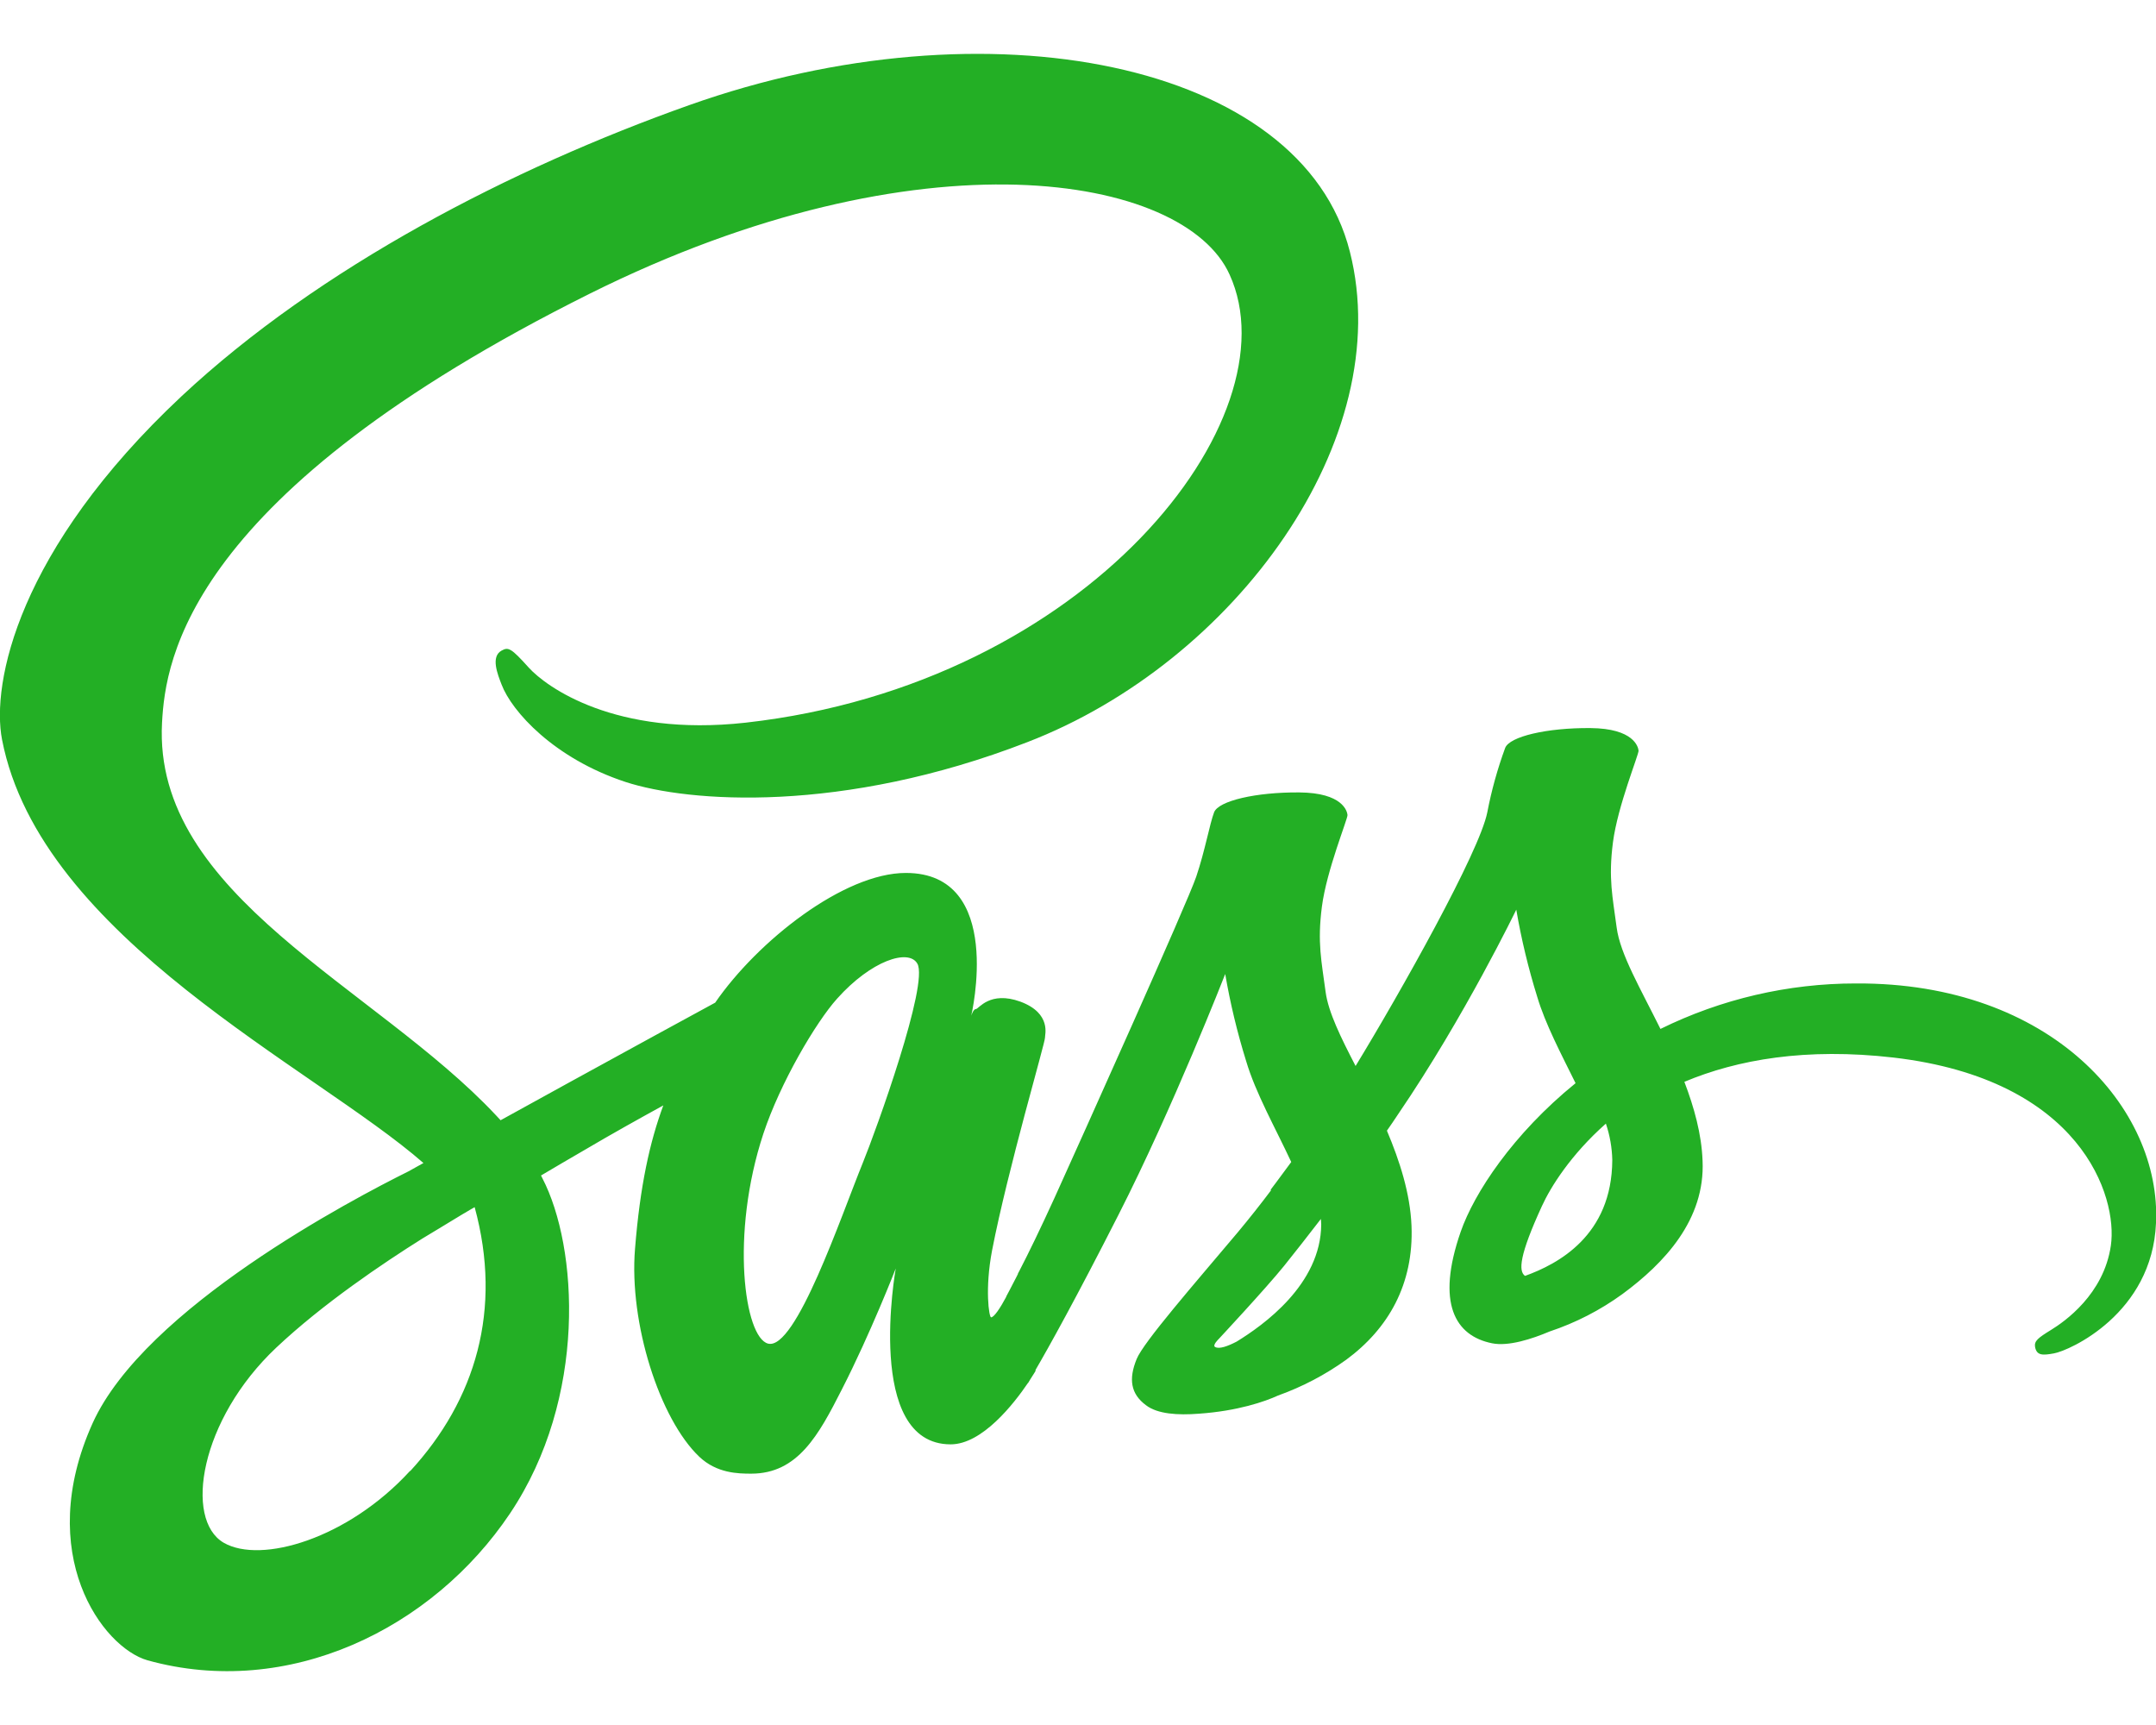
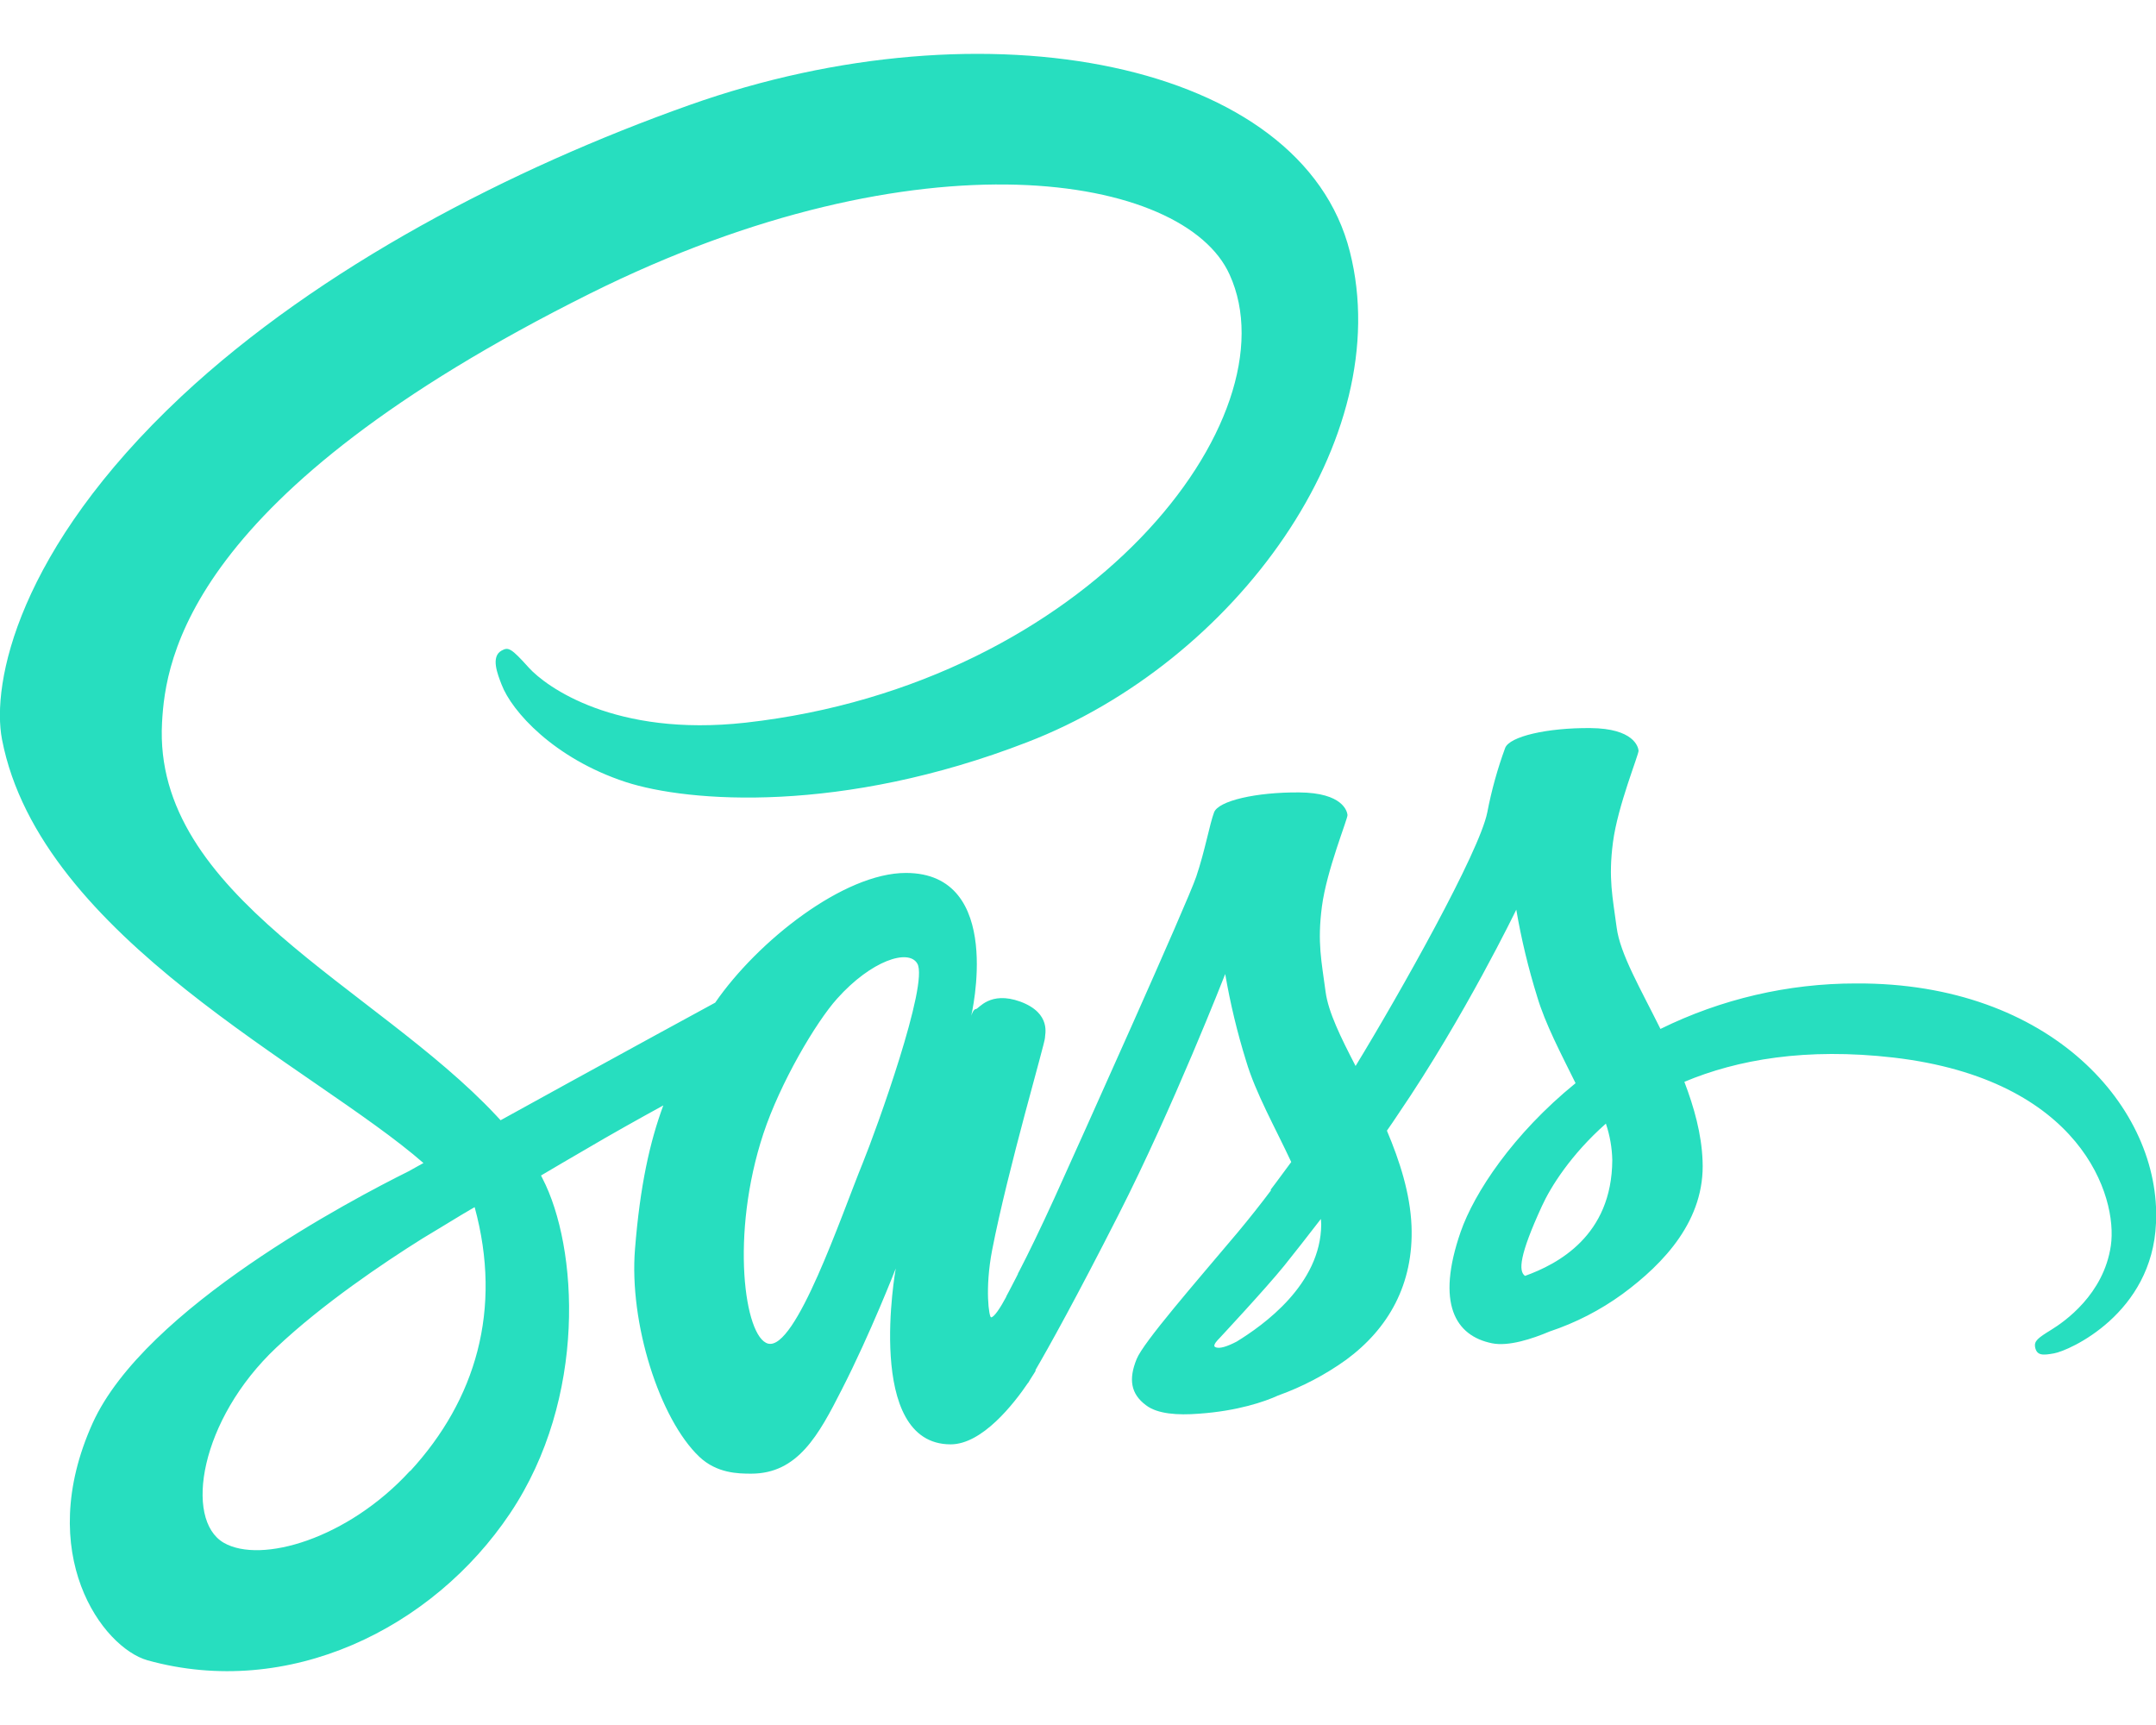
<svg xmlns="http://www.w3.org/2000/svg" viewBox="0 0 640 512">
-   <path fill="#23af25" d="M301.8 378.9c-.3 .6-.6 1.1 0 0zm249.1-87a131.2 131.2 0 0 0 -58 13.5c-5.9-11.9-12-22.3-13-30.1-1.2-9.1-2.5-14.5-1.1-25.3s7.7-26.1 7.6-27.2-1.4-6.6-14.3-6.7-24 2.5-25.3 5.9a122.8 122.8 0 0 0 -5.3 19.1c-2.3 11.7-25.8 53.5-39.1 75.3-4.4-8.5-8.1-16-8.9-22-1.2-9.1-2.5-14.5-1.1-25.3s7.7-26.1 7.6-27.2-1.4-6.6-14.3-6.7-24 2.5-25.3 5.9-2.7 11.4-5.3 19.1-33.9 77.3-42.1 95.4c-4.2 9.2-7.8 16.6-10.4 21.6-.4 .8-.7 1.3-.9 1.7 .3-.5 .5-1 .5-.8-2.2 4.3-3.5 6.7-3.5 6.7v.1c-1.7 3.2-3.6 6.1-4.5 6.1-.6 0-1.9-8.4 .3-19.9 4.7-24.2 15.8-61.8 15.7-63.1-.1-.7 2.1-7.2-7.3-10.7-9.1-3.3-12.4 2.2-13.2 2.2s-1.4 2-1.4 2 10.1-42.4-19.4-42.4c-18.4 0-44 20.2-56.6 38.5-7.9 4.3-25 13.6-43 23.5-6.9 3.8-14 7.7-20.7 11.4-.5-.5-.9-1-1.4-1.5-35.8-38.2-101.9-65.2-99.1-116.5 1-18.7 7.5-67.8 127.1-127.4 98-48.8 176.4-35.4 189.8-5.6 19.4 42.5-41.9 121.6-143.7 133-38.8 4.3-59.2-10.7-64.3-16.3-5.3-5.9-6.1-6.2-8.1-5.1-3.3 1.8-1.2 7 0 10.1 3 7.9 15.5 21.9 36.8 28.9 18.7 6.1 64.2 9.5 119.2-11.8 61.8-23.8 109.9-90.1 95.8-145.6C386.5 18.3 293-.2 204.6 31.2c-52.7 18.7-109.7 48.1-150.7 86.4-48.7 45.6-56.5 85.3-53.3 101.9 11.4 58.9 92.6 97.3 125.1 125.7-1.6 .9-3.1 1.7-4.5 2.5-16.3 8.1-78.2 40.5-93.7 74.7-17.5 38.8 2.9 66.6 16.3 70.4 41.8 11.6 84.6-9.3 107.6-43.6s20.2-79.1 9.6-99.5c-.1-.3-.3-.5-.4-.8 4.2-2.5 8.5-5 12.8-7.5 8.3-4.9 16.4-9.4 23.5-13.3-4 10.8-6.9 23.8-8.4 42.6-1.8 22 7.3 50.5 19.1 61.7 5.2 4.9 11.5 5 15.4 5 13.8 0 20-11.4 26.9-25 8.5-16.6 16-35.9 16-35.9s-9.4 52.2 16.3 52.2c9.4 0 18.8-12.1 23-18.3v.1s.2-.4 .7-1.2c1-1.5 1.5-2.4 1.5-2.4v-.3c3.8-6.5 12.1-21.4 24.6-46 16.2-31.8 31.7-71.5 31.7-71.5a201.2 201.2 0 0 0 6.2 25.8c2.8 9.5 8.7 19.9 13.4 30-3.8 5.2-6.1 8.2-6.1 8.2a.3 .3 0 0 0 .1 .2c-3 4-6.4 8.3-9.9 12.5-12.8 15.2-28 32.6-30 37.6-2.4 5.9-1.8 10.3 2.8 13.7 3.4 2.6 9.4 3 15.7 2.5 11.5-.8 19.6-3.6 23.5-5.4a82.2 82.2 0 0 0 20.2-10.6c12.5-9.2 20.1-22.4 19.4-39.8-.4-9.6-3.5-19.2-7.3-28.2 1.1-1.6 2.3-3.3 3.4-5C434.8 301.7 450.1 270 450.1 270a201.2 201.2 0 0 0 6.2 25.8c2.4 8.1 7.1 17 11.4 25.7-18.6 15.1-30.1 32.6-34.1 44.1-7.4 21.3-1.6 30.9 9.3 33.1 4.9 1 11.9-1.3 17.1-3.5a79.5 79.5 0 0 0 21.6-11.1c12.5-9.2 24.6-22.1 23.8-39.6-.3-7.9-2.5-15.8-5.4-23.4 15.7-6.6 36.1-10.2 62.1-7.2 55.7 6.5 66.6 41.3 64.5 55.8s-13.8 22.6-17.7 25-5.1 3.3-4.8 5.1c.5 2.6 2.3 2.5 5.6 1.9 4.6-.8 29.2-11.8 30.3-38.7 1.6-34-31.1-71.4-89-71.1zm-429.2 144.7c-18.4 20.1-44.2 27.7-55.3 21.3C54.6 451 59.3 421.4 82 400c13.8-13 31.6-25 43.4-32.4 2.7-1.6 6.6-4 11.4-6.9 .8-.5 1.2-.7 1.2-.7 .9-.6 1.9-1.1 2.9-1.7 8.3 30.4 .3 57.2-19.1 78.3zm134.4-91.4c-6.4 15.7-19.9 55.7-28.1 53.6-7-1.8-11.3-32.3-1.4-62.3 5-15.1 15.6-33.1 21.9-40.1 10.1-11.3 21.2-14.9 23.8-10.4 3.5 5.9-12.2 49.4-16.2 59.2zm111 53c-2.7 1.4-5.2 2.3-6.4 1.6-.9-.5 1.1-2.4 1.1-2.4s13.9-14.9 19.4-21.7c3.2-4 6.9-8.7 10.9-13.9 0 .5 .1 1 .1 1.6-.1 17.9-17.3 30-25.1 34.8zm85.6-19.5c-2-1.4-1.7-6.1 5-20.7 2.6-5.7 8.6-15.3 19-24.5a36.2 36.2 0 0 1 1.9 10.8c-.1 22.5-16.2 30.9-25.9 34.4z" />
+   <path fill="#27debf" d="M301.8 378.9c-.3 .6-.6 1.1 0 0zm249.1-87a131.2 131.2 0 0 0 -58 13.5c-5.9-11.9-12-22.3-13-30.1-1.2-9.1-2.5-14.5-1.1-25.3s7.7-26.1 7.6-27.2-1.4-6.6-14.3-6.7-24 2.5-25.3 5.9a122.8 122.8 0 0 0 -5.3 19.1c-2.3 11.7-25.8 53.5-39.1 75.3-4.4-8.5-8.1-16-8.9-22-1.2-9.1-2.5-14.5-1.1-25.3s7.7-26.1 7.6-27.2-1.4-6.6-14.3-6.7-24 2.5-25.3 5.9-2.7 11.4-5.3 19.1-33.9 77.3-42.1 95.4c-4.2 9.2-7.8 16.6-10.4 21.6-.4 .8-.7 1.3-.9 1.7 .3-.5 .5-1 .5-.8-2.2 4.3-3.5 6.7-3.5 6.7v.1c-1.7 3.2-3.6 6.1-4.5 6.1-.6 0-1.9-8.4 .3-19.9 4.7-24.2 15.8-61.8 15.7-63.1-.1-.7 2.1-7.2-7.3-10.7-9.1-3.3-12.4 2.2-13.2 2.2s-1.4 2-1.4 2 10.1-42.4-19.4-42.4c-18.4 0-44 20.2-56.6 38.5-7.9 4.3-25 13.6-43 23.5-6.9 3.8-14 7.7-20.7 11.4-.5-.5-.9-1-1.4-1.5-35.8-38.2-101.9-65.2-99.1-116.5 1-18.7 7.5-67.8 127.1-127.4 98-48.8 176.4-35.4 189.8-5.6 19.4 42.5-41.9 121.6-143.7 133-38.8 4.3-59.2-10.7-64.3-16.3-5.3-5.9-6.1-6.2-8.1-5.1-3.3 1.8-1.2 7 0 10.1 3 7.9 15.5 21.9 36.8 28.9 18.7 6.1 64.2 9.5 119.2-11.8 61.8-23.8 109.9-90.1 95.8-145.6C386.5 18.3 293-.2 204.6 31.2c-52.7 18.7-109.7 48.1-150.7 86.4-48.7 45.6-56.5 85.3-53.3 101.9 11.4 58.9 92.6 97.3 125.1 125.7-1.6 .9-3.1 1.7-4.5 2.5-16.3 8.1-78.2 40.5-93.7 74.7-17.5 38.8 2.9 66.6 16.3 70.4 41.8 11.6 84.6-9.3 107.6-43.6s20.2-79.1 9.6-99.5c-.1-.3-.3-.5-.4-.8 4.2-2.5 8.5-5 12.8-7.5 8.3-4.9 16.4-9.4 23.5-13.3-4 10.8-6.9 23.8-8.4 42.6-1.8 22 7.3 50.5 19.1 61.7 5.2 4.9 11.5 5 15.4 5 13.8 0 20-11.4 26.9-25 8.5-16.6 16-35.9 16-35.9s-9.4 52.2 16.3 52.2c9.4 0 18.8-12.1 23-18.3v.1s.2-.4 .7-1.2c1-1.5 1.5-2.4 1.5-2.4v-.3c3.8-6.5 12.1-21.4 24.6-46 16.2-31.8 31.7-71.5 31.7-71.5a201.2 201.2 0 0 0 6.2 25.8c2.8 9.5 8.7 19.9 13.4 30-3.8 5.2-6.1 8.2-6.1 8.2a.3 .3 0 0 0 .1 .2c-3 4-6.4 8.3-9.9 12.5-12.8 15.2-28 32.6-30 37.6-2.4 5.9-1.8 10.3 2.8 13.7 3.4 2.6 9.4 3 15.7 2.5 11.5-.8 19.6-3.6 23.5-5.4a82.2 82.2 0 0 0 20.2-10.6c12.5-9.2 20.1-22.4 19.4-39.8-.4-9.6-3.5-19.2-7.3-28.2 1.1-1.6 2.3-3.3 3.4-5C434.8 301.7 450.1 270 450.1 270a201.2 201.2 0 0 0 6.2 25.8c2.4 8.1 7.1 17 11.4 25.7-18.6 15.1-30.1 32.6-34.1 44.1-7.4 21.3-1.6 30.9 9.3 33.1 4.9 1 11.9-1.3 17.1-3.5a79.5 79.5 0 0 0 21.6-11.1c12.5-9.2 24.6-22.1 23.8-39.6-.3-7.9-2.5-15.8-5.4-23.4 15.7-6.6 36.1-10.2 62.1-7.2 55.7 6.5 66.6 41.3 64.5 55.8s-13.8 22.6-17.7 25-5.1 3.3-4.8 5.1c.5 2.6 2.3 2.5 5.6 1.9 4.6-.8 29.2-11.8 30.3-38.7 1.6-34-31.1-71.4-89-71.1zm-429.2 144.7c-18.4 20.1-44.2 27.7-55.3 21.3C54.6 451 59.3 421.4 82 400c13.8-13 31.6-25 43.4-32.4 2.7-1.6 6.6-4 11.4-6.9 .8-.5 1.2-.7 1.2-.7 .9-.6 1.9-1.1 2.9-1.7 8.3 30.4 .3 57.2-19.1 78.3zm134.4-91.4c-6.4 15.7-19.9 55.7-28.1 53.6-7-1.8-11.3-32.3-1.4-62.3 5-15.1 15.6-33.1 21.9-40.1 10.1-11.3 21.2-14.9 23.8-10.4 3.5 5.9-12.2 49.4-16.2 59.2zm111 53c-2.7 1.4-5.2 2.3-6.4 1.6-.9-.5 1.1-2.4 1.1-2.4s13.9-14.9 19.4-21.7c3.2-4 6.9-8.7 10.9-13.9 0 .5 .1 1 .1 1.6-.1 17.9-17.3 30-25.1 34.8zm85.6-19.5c-2-1.4-1.7-6.1 5-20.7 2.6-5.7 8.6-15.3 19-24.5a36.2 36.2 0 0 1 1.9 10.8c-.1 22.5-16.2 30.9-25.9 34.4z" />
</svg>
